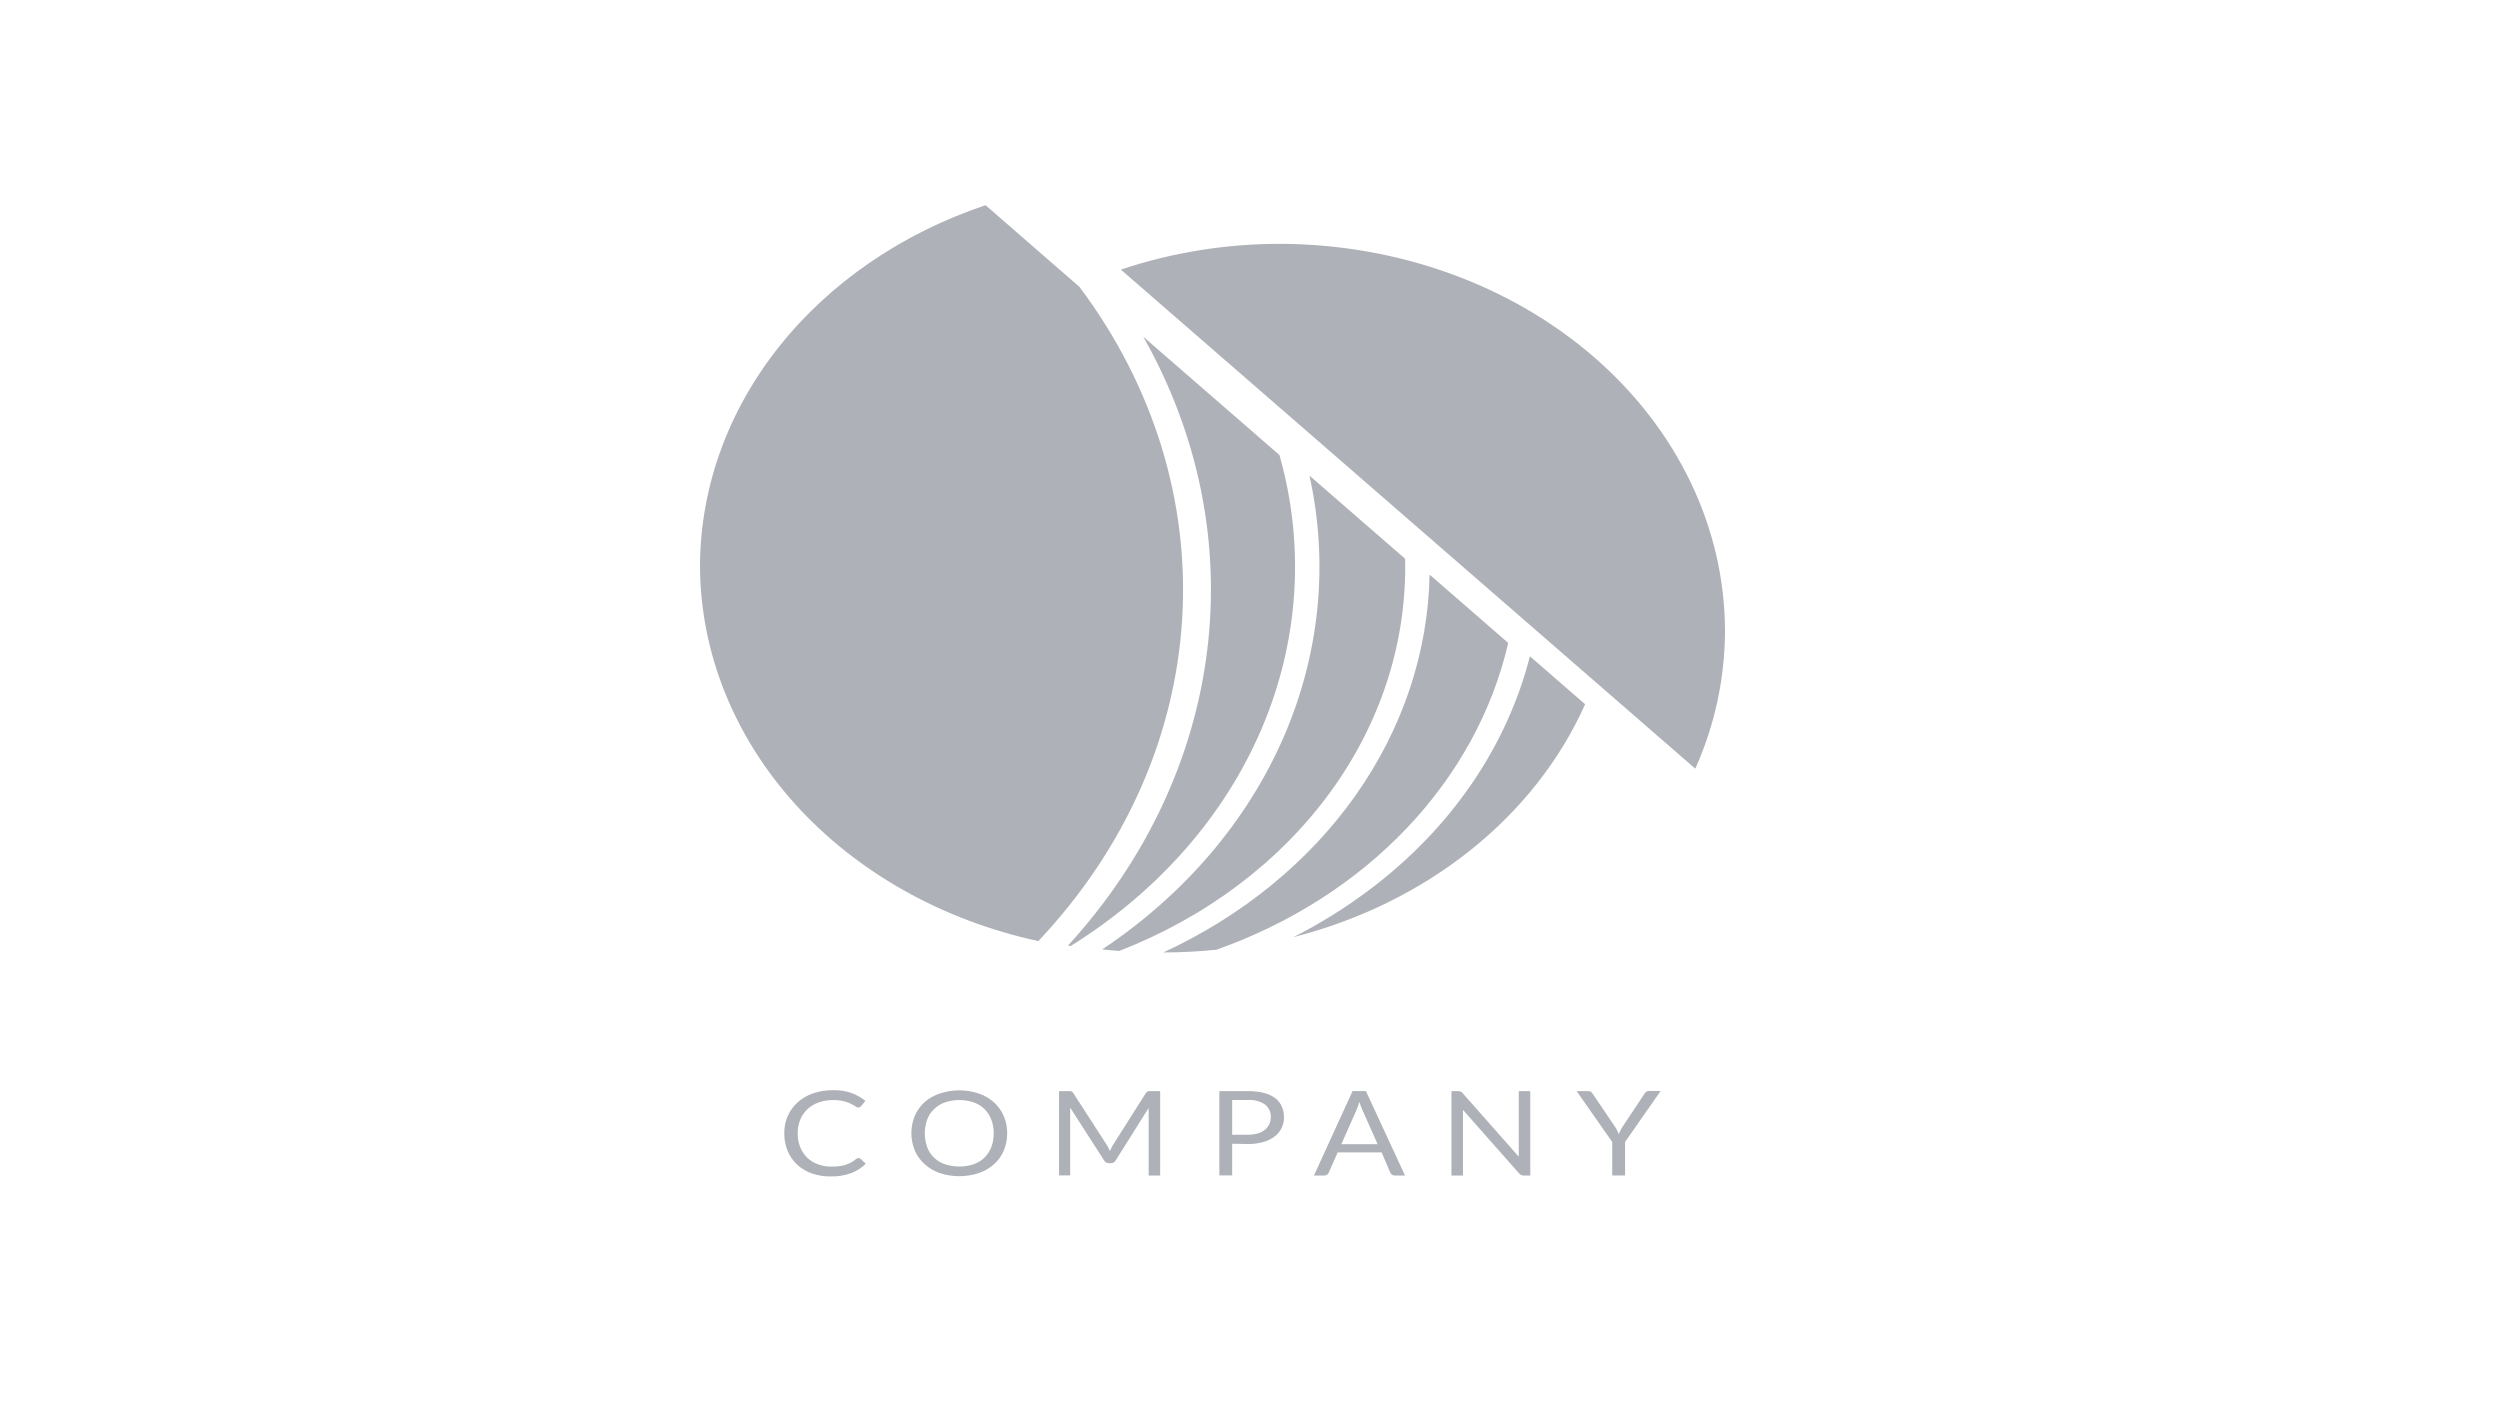
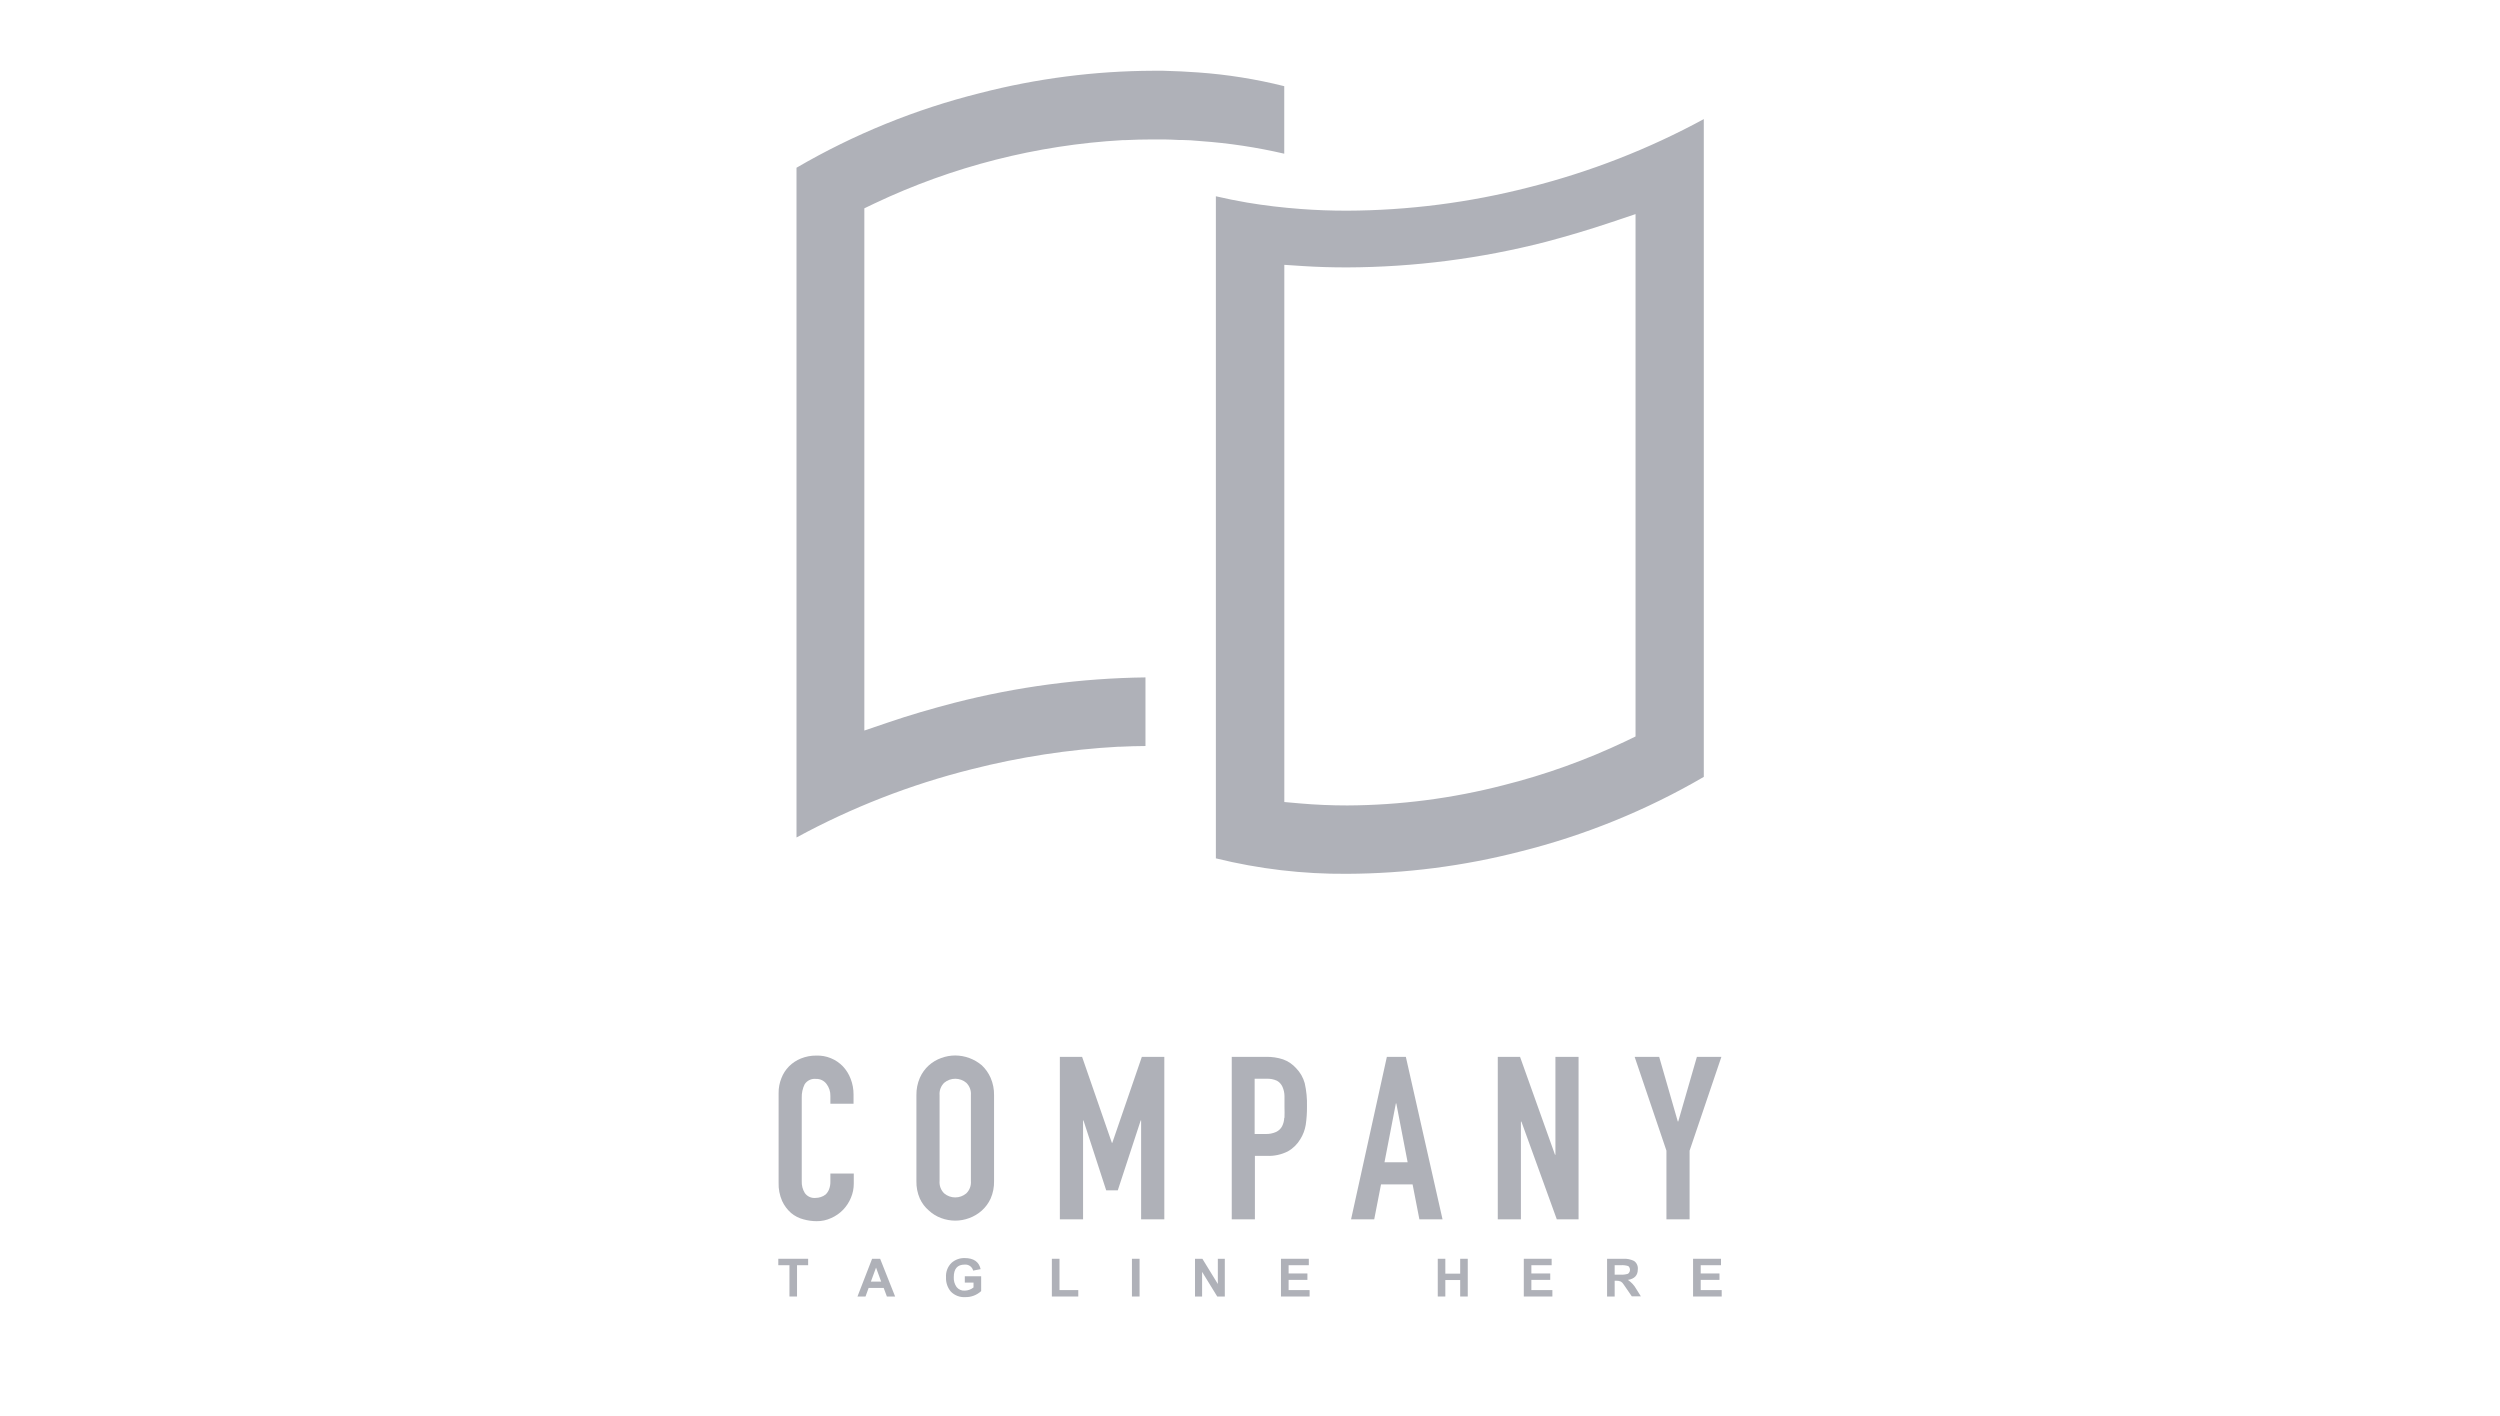
- <svg xmlns="http://www.w3.org/2000/svg" width="106" height="60" fill="none">
-   <path d="M36.406 49.101c.016 0 .032.004.046.01a.121.121 0 0 1 .039.024l.218.208c-.17.169-.379.304-.614.396a2.39 2.39 0 0 1-.87.142c-.28.005-.558-.04-.817-.133a1.794 1.794 0 0 1-.617-.374 1.674 1.674 0 0 1-.397-.578 1.926 1.926 0 0 1-.14-.742 1.724 1.724 0 0 1 .573-1.322c.186-.163.409-.291.654-.377.269-.09.555-.135.843-.132a2.27 2.27 0 0 1 .782.12c.216.082.414.195.587.335l-.183.222a.178.178 0 0 1-.046.04.125.125 0 0 1-.074.017.178.178 0 0 1-.08-.023l-.097-.06-.137-.076a1.548 1.548 0 0 0-.43-.132 1.891 1.891 0 0 0-.325-.024 1.76 1.76 0 0 0-.605.1 1.39 1.39 0 0 0-.475.28c-.136.128-.24.28-.308.445a1.5 1.5 0 0 0-.111.587 1.53 1.53 0 0 0 .111.597c.067.164.17.314.303.443.125.12.28.215.453.275.178.064.368.096.561.095.111.001.223-.005.333-.019a1.316 1.316 0 0 0 .72-.306.171.171 0 0 1 .103-.038ZM42.704 48.054a1.81 1.81 0 0 1-.147.737 1.594 1.594 0 0 1-.41.572 1.889 1.889 0 0 1-.645.375 2.655 2.655 0 0 1-1.658 0 1.91 1.91 0 0 1-.64-.377 1.678 1.678 0 0 1-.415-.578 1.922 1.922 0 0 1 0-1.475c.093-.216.234-.413.415-.58.182-.159.4-.282.64-.363a2.61 2.61 0 0 1 1.658 0c.242.085.461.213.643.376.18.165.32.36.412.571.101.238.151.489.147.742Zm-.572 0a1.566 1.566 0 0 0-.104-.593 1.22 1.22 0 0 0-.752-.722 1.918 1.918 0 0 0-1.205 0 1.295 1.295 0 0 0-.461.28 1.191 1.191 0 0 0-.295.443 1.737 1.737 0 0 0 0 1.184 1.209 1.209 0 0 0 .756.72c.388.127.816.127 1.205 0 .175-.061.332-.156.46-.277.131-.129.23-.28.292-.443.073-.19.108-.391.104-.592ZM47.001 48.675l.058.132c.021-.047.04-.09.062-.132a1.21 1.21 0 0 1 .071-.13l1.393-2.201c.028-.038.052-.062.08-.069a.373.373 0 0 1 .114-.012h.412v3.58h-.488V47.1a.936.936 0 0 1 0-.124L47.3 49.208a.203.203 0 0 1-.082.081.247.247 0 0 1-.12.03h-.079a.244.244 0 0 1-.12-.03.2.2 0 0 1-.081-.081l-1.443-2.246v2.874h-.471v-3.573h.411a.373.373 0 0 1 .115.012c.034.015.06.039.076.069l1.423 2.203a.76.76 0 0 1 .071.128ZM52.244 48.497v1.34H51.7v-3.574h1.216c.23-.004.458.023.679.078.176.044.34.12.48.223a.923.923 0 0 1 .272.35c.065.146.096.302.093.458a.993.993 0 0 1-.395.815c-.14.107-.305.188-.483.236a2.307 2.307 0 0 1-.657.083l-.66-.01Zm0-.384h.66c.143.002.286-.017.423-.054a.922.922 0 0 0 .305-.154.686.686 0 0 0 .25-.538.605.605 0 0 0-.054-.291.69.69 0 0 0-.19-.244 1.172 1.172 0 0 0-.734-.192h-.66v1.473ZM59.573 49.842h-.43a.204.204 0 0 1-.12-.033.223.223 0 0 1-.072-.083l-.37-.864h-1.863l-.384.864a.203.203 0 0 1-.19.116h-.432l1.636-3.58h.567l1.658 3.58Zm-2.7-1.329h1.538l-.648-1.456c-.05-.11-.09-.223-.123-.337l-.063.187c-.019.057-.04.11-.06.152l-.643 1.454ZM61.929 46.28c.032.015.06.037.081.063l2.386 2.699v-2.779h.488v3.58h-.272a.265.265 0 0 1-.112-.022.298.298 0 0 1-.088-.066l-2.382-2.696a.974.974 0 0 1 0 .123V49.842h-.488v-3.579h.289c.033 0 .067.005.098.017ZM68.903 48.419v1.421h-.545V48.42l-1.508-2.156h.488a.197.197 0 0 1 .117.03c.03.024.055.051.074.081l.943 1.391c.038.06.071.114.098.166.028.052.05.102.069.152l.07-.154c.027-.057.058-.111.093-.164l.93-1.4a.37.37 0 0 1 .07-.076.182.182 0 0 1 .118-.035h.493l-1.51 2.165ZM46.731 40.256c.237.026.477.047.72.066 3.679-1.43 6.791-3.77 8.948-6.728 2.156-2.958 3.261-6.403 3.177-9.904l-4.054-3.522c.824 3.727.438 7.58-1.114 11.128-1.553 3.548-4.21 6.65-7.677 8.96Z" fill="#AFB1B8" />
-   <path d="m45.284 40.092.109.02c3.704-2.303 6.527-5.517 8.106-9.228 1.579-3.711 1.84-7.749.75-11.59l-5.775-5.017c2.335 4.124 3.276 8.74 2.71 13.31-.564 4.57-2.61 8.906-5.9 12.505ZM64.868 27.827c-.981 3.846-3.364 7.315-6.794 9.892a21.621 21.621 0 0 1-3.229 2.014c2.794-.714 5.361-1.975 7.505-3.687 2.144-1.712 3.807-3.828 4.86-6.187l-2.342-2.032Z" fill="#AFB1B8" />
-   <path d="m63.949 27.26-3.334-2.897c-.064 3.303-1.145 6.531-3.13 9.349-1.986 2.817-4.804 5.12-8.16 6.672h.016c.748 0 1.495-.04 2.238-.116 3.137-1.113 5.909-2.883 8.067-5.153 2.159-2.27 3.637-4.968 4.303-7.855ZM45.766 12.161 41.788 8.7c-3.556 1.194-6.614 3.293-8.775 6.022-2.16 2.73-3.322 5.962-3.333 9.274.013 3.66 1.431 7.212 4.03 10.093 2.597 2.881 6.227 4.927 10.314 5.814 3.648-3.862 5.785-8.634 6.098-13.623.313-4.99-1.213-9.935-4.356-14.119ZM73.14 26.727c-.014-4.342-2.006-8.503-5.54-11.574-3.534-3.07-8.324-4.801-13.322-4.814-2.31-.002-4.6.369-6.753 1.093l24.355 21.16a14.353 14.353 0 0 0 1.26-5.865Z" fill="#AFB1B8" />
+ <svg xmlns="http://www.w3.org/2000/svg" width="106" height="60" viewBox="0 0 106 60" fill="none">
+   <path fill-rule="evenodd" clip-rule="evenodd" d="M50.114 5.935H49.977C49.767 5.922 49.557 5.917 49.347 5.912H49.327H48.892C48.495 5.912 48.09 5.922 47.688 5.942C47.657 5.94 47.627 5.94 47.597 5.942C43.952 6.149 40.382 7.06 37.081 8.625L36.648 8.833V30.975L37.66 30.631C38.548 30.326 39.494 30.052 40.473 29.797C43.119 29.118 45.837 28.757 48.568 28.722V31.631C48.206 31.633 47.855 31.643 47.503 31.661H47.419C45.318 31.776 43.232 32.097 41.191 32.617C38.607 33.264 36.114 34.236 33.772 35.509V7.112C36.205 5.693 38.825 4.627 41.556 3.946C43.953 3.327 46.417 3.009 48.892 3H49.319C49.83 3.013 50.329 3.036 50.797 3.071C52.03 3.158 53.253 3.353 54.452 3.654V6.517C53.287 6.246 52.103 6.067 50.91 5.983C50.886 5.981 50.862 5.979 50.838 5.977C50.591 5.956 50.344 5.935 50.114 5.935ZM55.153 8.861C55.788 8.91 56.446 8.933 57.111 8.933C59.712 8.923 62.303 8.591 64.824 7.943C67.407 7.294 69.899 6.322 72.241 5.05V32.94C69.807 34.358 67.185 35.424 64.455 36.106C62.057 36.723 59.593 37.039 57.118 37.05C55.243 37.065 53.374 36.844 51.553 36.394V8.322C51.983 8.421 52.426 8.513 52.876 8.589C53.615 8.714 54.394 8.805 55.153 8.861ZM69.347 9.078L68.335 9.418C67.404 9.731 66.466 10.011 65.522 10.26C62.775 10.966 59.951 11.328 57.116 11.338C56.456 11.338 55.849 11.32 55.262 11.282L54.455 11.229V31.318V34.006L55.148 34.067C55.79 34.123 56.453 34.151 57.121 34.151C59.354 34.141 61.578 33.853 63.741 33.294C65.522 32.847 67.255 32.224 68.915 31.435L69.347 31.226V9.078Z" fill="#AFB1B8" />
+   <path d="M35.737 45.212C35.592 45.062 35.416 44.943 35.222 44.865C35.028 44.786 34.82 44.75 34.611 44.757C34.389 44.754 34.168 44.796 33.961 44.879C33.772 44.955 33.6 45.068 33.455 45.212C33.312 45.357 33.201 45.53 33.129 45.721C33.05 45.921 33.01 46.134 33.013 46.349V50.143C33.004 50.41 33.055 50.676 33.162 50.921C33.251 51.116 33.381 51.289 33.541 51.43C33.693 51.557 33.871 51.65 34.062 51.699C34.247 51.751 34.438 51.778 34.629 51.778C34.84 51.78 35.05 51.735 35.241 51.646C35.431 51.563 35.603 51.444 35.747 51.295C35.888 51.148 36.001 50.975 36.079 50.786C36.16 50.595 36.201 50.389 36.2 50.181V49.757H35.208V50.095C35.211 50.21 35.192 50.325 35.15 50.433C35.118 50.514 35.069 50.587 35.006 50.647C34.945 50.696 34.874 50.733 34.799 50.756C34.732 50.778 34.662 50.79 34.591 50.791C34.503 50.802 34.413 50.788 34.331 50.753C34.249 50.717 34.179 50.66 34.126 50.588C34.032 50.436 33.986 50.258 33.994 50.08V46.542C33.988 46.346 34.03 46.151 34.116 45.975C34.167 45.895 34.24 45.831 34.326 45.791C34.412 45.75 34.507 45.735 34.601 45.746C34.687 45.743 34.772 45.761 34.849 45.798C34.926 45.836 34.993 45.891 35.044 45.96C35.155 46.106 35.213 46.285 35.208 46.469V46.797H36.19V46.41C36.192 46.183 36.151 45.958 36.069 45.746C35.995 45.548 35.883 45.366 35.737 45.212V45.212Z" fill="#AFB1B8" />
+   <path d="M41.629 45.169C41.313 44.902 40.914 44.755 40.501 44.752C40.299 44.753 40.098 44.789 39.909 44.859C39.716 44.928 39.538 45.033 39.385 45.169C39.221 45.317 39.09 45.498 39.001 45.701C38.901 45.932 38.852 46.183 38.856 46.435V50.074C38.849 50.33 38.899 50.585 39.001 50.819C39.09 51.015 39.221 51.189 39.385 51.328C39.537 51.469 39.715 51.578 39.909 51.648C40.098 51.718 40.299 51.754 40.501 51.755C40.703 51.755 40.903 51.719 41.093 51.648C41.29 51.577 41.472 51.468 41.629 51.328C41.787 51.186 41.914 51.013 42.003 50.819C42.105 50.585 42.154 50.33 42.148 50.074V46.435C42.152 46.183 42.103 45.932 42.003 45.701C41.915 45.5 41.788 45.319 41.629 45.169V45.169ZM41.166 50.074C41.174 50.171 41.161 50.269 41.127 50.36C41.093 50.451 41.039 50.533 40.969 50.601C40.838 50.711 40.672 50.771 40.502 50.771C40.331 50.771 40.166 50.711 40.035 50.601C39.965 50.533 39.911 50.451 39.877 50.36C39.843 50.269 39.83 50.171 39.838 50.074V46.435C39.83 46.339 39.843 46.241 39.877 46.15C39.911 46.059 39.965 45.976 40.035 45.909C40.166 45.799 40.331 45.739 40.502 45.739C40.672 45.739 40.838 45.799 40.969 45.909C41.039 45.976 41.093 46.059 41.127 46.15C41.161 46.241 41.174 46.339 41.166 46.435V50.074Z" fill="#AFB1B8" />
+   <path d="M49.367 51.699V44.811H48.414L47.161 48.457H47.144L45.881 44.811H44.938V51.699H45.922V47.509H45.94L46.903 50.471H47.394L48.365 47.509H48.383V51.699H49.367Z" fill="#AFB1B8" />
+   <path d="M54.958 45.294C54.806 45.124 54.615 44.994 54.401 44.917C54.171 44.842 53.93 44.806 53.688 44.81H52.226V51.699H53.208V49.009H53.713C54.02 49.023 54.324 48.958 54.599 48.821C54.822 48.697 55.008 48.515 55.138 48.294C55.251 48.111 55.328 47.907 55.363 47.694C55.401 47.435 55.419 47.173 55.416 46.911C55.425 46.58 55.393 46.249 55.32 45.927C55.254 45.688 55.13 45.471 54.958 45.294V45.294ZM54.452 47.394C54.448 47.519 54.417 47.641 54.361 47.753C54.305 47.859 54.216 47.943 54.108 47.994C53.963 48.059 53.804 48.089 53.645 48.081H53.197V45.739H53.703C53.856 45.731 54.008 45.761 54.146 45.825C54.248 45.883 54.328 45.972 54.376 46.079C54.43 46.2 54.459 46.331 54.462 46.463C54.462 46.608 54.462 46.761 54.462 46.921C54.462 47.081 54.472 47.247 54.462 47.394H54.452Z" fill="#AFB1B8" />
+   <path d="M59.608 44.811H58.803L57.285 51.699H58.267L58.555 50.219H59.894L60.182 51.699H61.163L59.608 44.811ZM58.702 49.281L59.185 46.784H59.203L59.684 49.281H58.702Z" fill="#AFB1B8" />
+   <path d="M65.95 48.961H65.932L64.45 44.811H63.506V51.699H64.487V47.557H64.508L66.008 51.699H66.931V44.811H65.95V48.961Z" fill="#AFB1B8" />
+   <path d="M71.948 44.811L71.158 47.549H71.138L70.349 44.811H69.309L70.657 48.788V51.699H71.639V48.788L72.987 44.811H71.948Z" fill="#AFB1B8" />
+   <path d="M33 53.645H33.473V54.972H33.794V53.645H34.265V53.372H33V53.645Z" fill="#AFB1B8" />
+   <path d="M36.977 53.372L36.357 54.972H36.698L36.83 54.608H37.468L37.604 54.972H37.953L37.318 53.372H36.977ZM36.926 54.339L37.144 53.746L37.361 54.339H36.926Z" fill="#AFB1B8" />
+   <path d="M40.908 54.382H41.277V54.588C41.169 54.675 41.036 54.722 40.898 54.723C40.833 54.727 40.769 54.715 40.71 54.688C40.651 54.661 40.599 54.621 40.559 54.57C40.474 54.449 40.432 54.302 40.44 54.153C40.44 53.797 40.594 53.619 40.9 53.619C40.981 53.611 41.062 53.633 41.128 53.679C41.194 53.726 41.242 53.795 41.262 53.873L41.578 53.812C41.51 53.5 41.285 53.342 40.9 53.342C40.695 53.337 40.495 53.41 40.341 53.548C40.261 53.628 40.198 53.724 40.159 53.83C40.119 53.937 40.103 54.05 40.111 54.163C40.102 54.382 40.175 54.597 40.316 54.764C40.394 54.844 40.489 54.907 40.594 54.947C40.699 54.988 40.811 55.005 40.923 54.998C41.173 55.005 41.416 54.913 41.601 54.743V54.113H40.908V54.382Z" fill="#AFB1B8" />
+   <path d="M44.923 53.372H44.599V54.972H45.719V54.7H44.923V53.372Z" fill="#AFB1B8" />
+   <path d="M48.318 53.372H47.994V54.972H48.318V53.372Z" fill="#AFB1B8" />
+   <path d="M51.636 54.441L50.981 53.372H50.668V54.972H50.969V53.927L51.611 54.972H51.932V53.372H51.636V54.441Z" fill="#AFB1B8" />
+   <path d="M54.637 54.267H55.434V53.995H54.637V53.645H55.494V53.372H54.313V54.972H55.527V54.7H54.637V54.267Z" fill="#AFB1B8" />
+   <path d="M61.912 54.003H61.282V53.372H60.961V54.972H61.282V54.273H61.912V54.972H62.233V53.372H61.912V54.003Z" fill="#AFB1B8" />
+   <path d="M64.93 54.267H65.73V53.995H64.93V53.645H65.79V53.372H64.609V54.972H65.821V54.7H64.93V54.267Z" fill="#AFB1B8" />
+   <path d="M69.023 54.268C69.302 54.224 69.443 54.077 69.443 53.823C69.451 53.755 69.441 53.686 69.413 53.623C69.386 53.56 69.342 53.506 69.286 53.467C69.141 53.394 68.98 53.361 68.818 53.373H68.14V54.972H68.462V54.303H68.525C68.593 54.299 68.662 54.311 68.725 54.339C68.772 54.368 68.811 54.408 68.839 54.456L69.188 54.964H69.572L69.377 54.652C69.291 54.497 69.17 54.366 69.023 54.268V54.268ZM68.699 54.046H68.462V53.645H68.715C68.825 53.636 68.936 53.649 69.041 53.683C69.064 53.703 69.083 53.729 69.095 53.758C69.107 53.787 69.113 53.818 69.111 53.849C69.11 53.88 69.101 53.911 69.087 53.938C69.072 53.966 69.051 53.99 69.026 54.008C68.92 54.041 68.81 54.053 68.699 54.046V54.046Z" fill="#AFB1B8" />
+   <path d="M72.11 54.267H72.906V53.995H72.11V53.645H72.97V53.372H71.786V54.972H73V54.7H72.11V54.267Z" fill="#AFB1B8" />
</svg>
